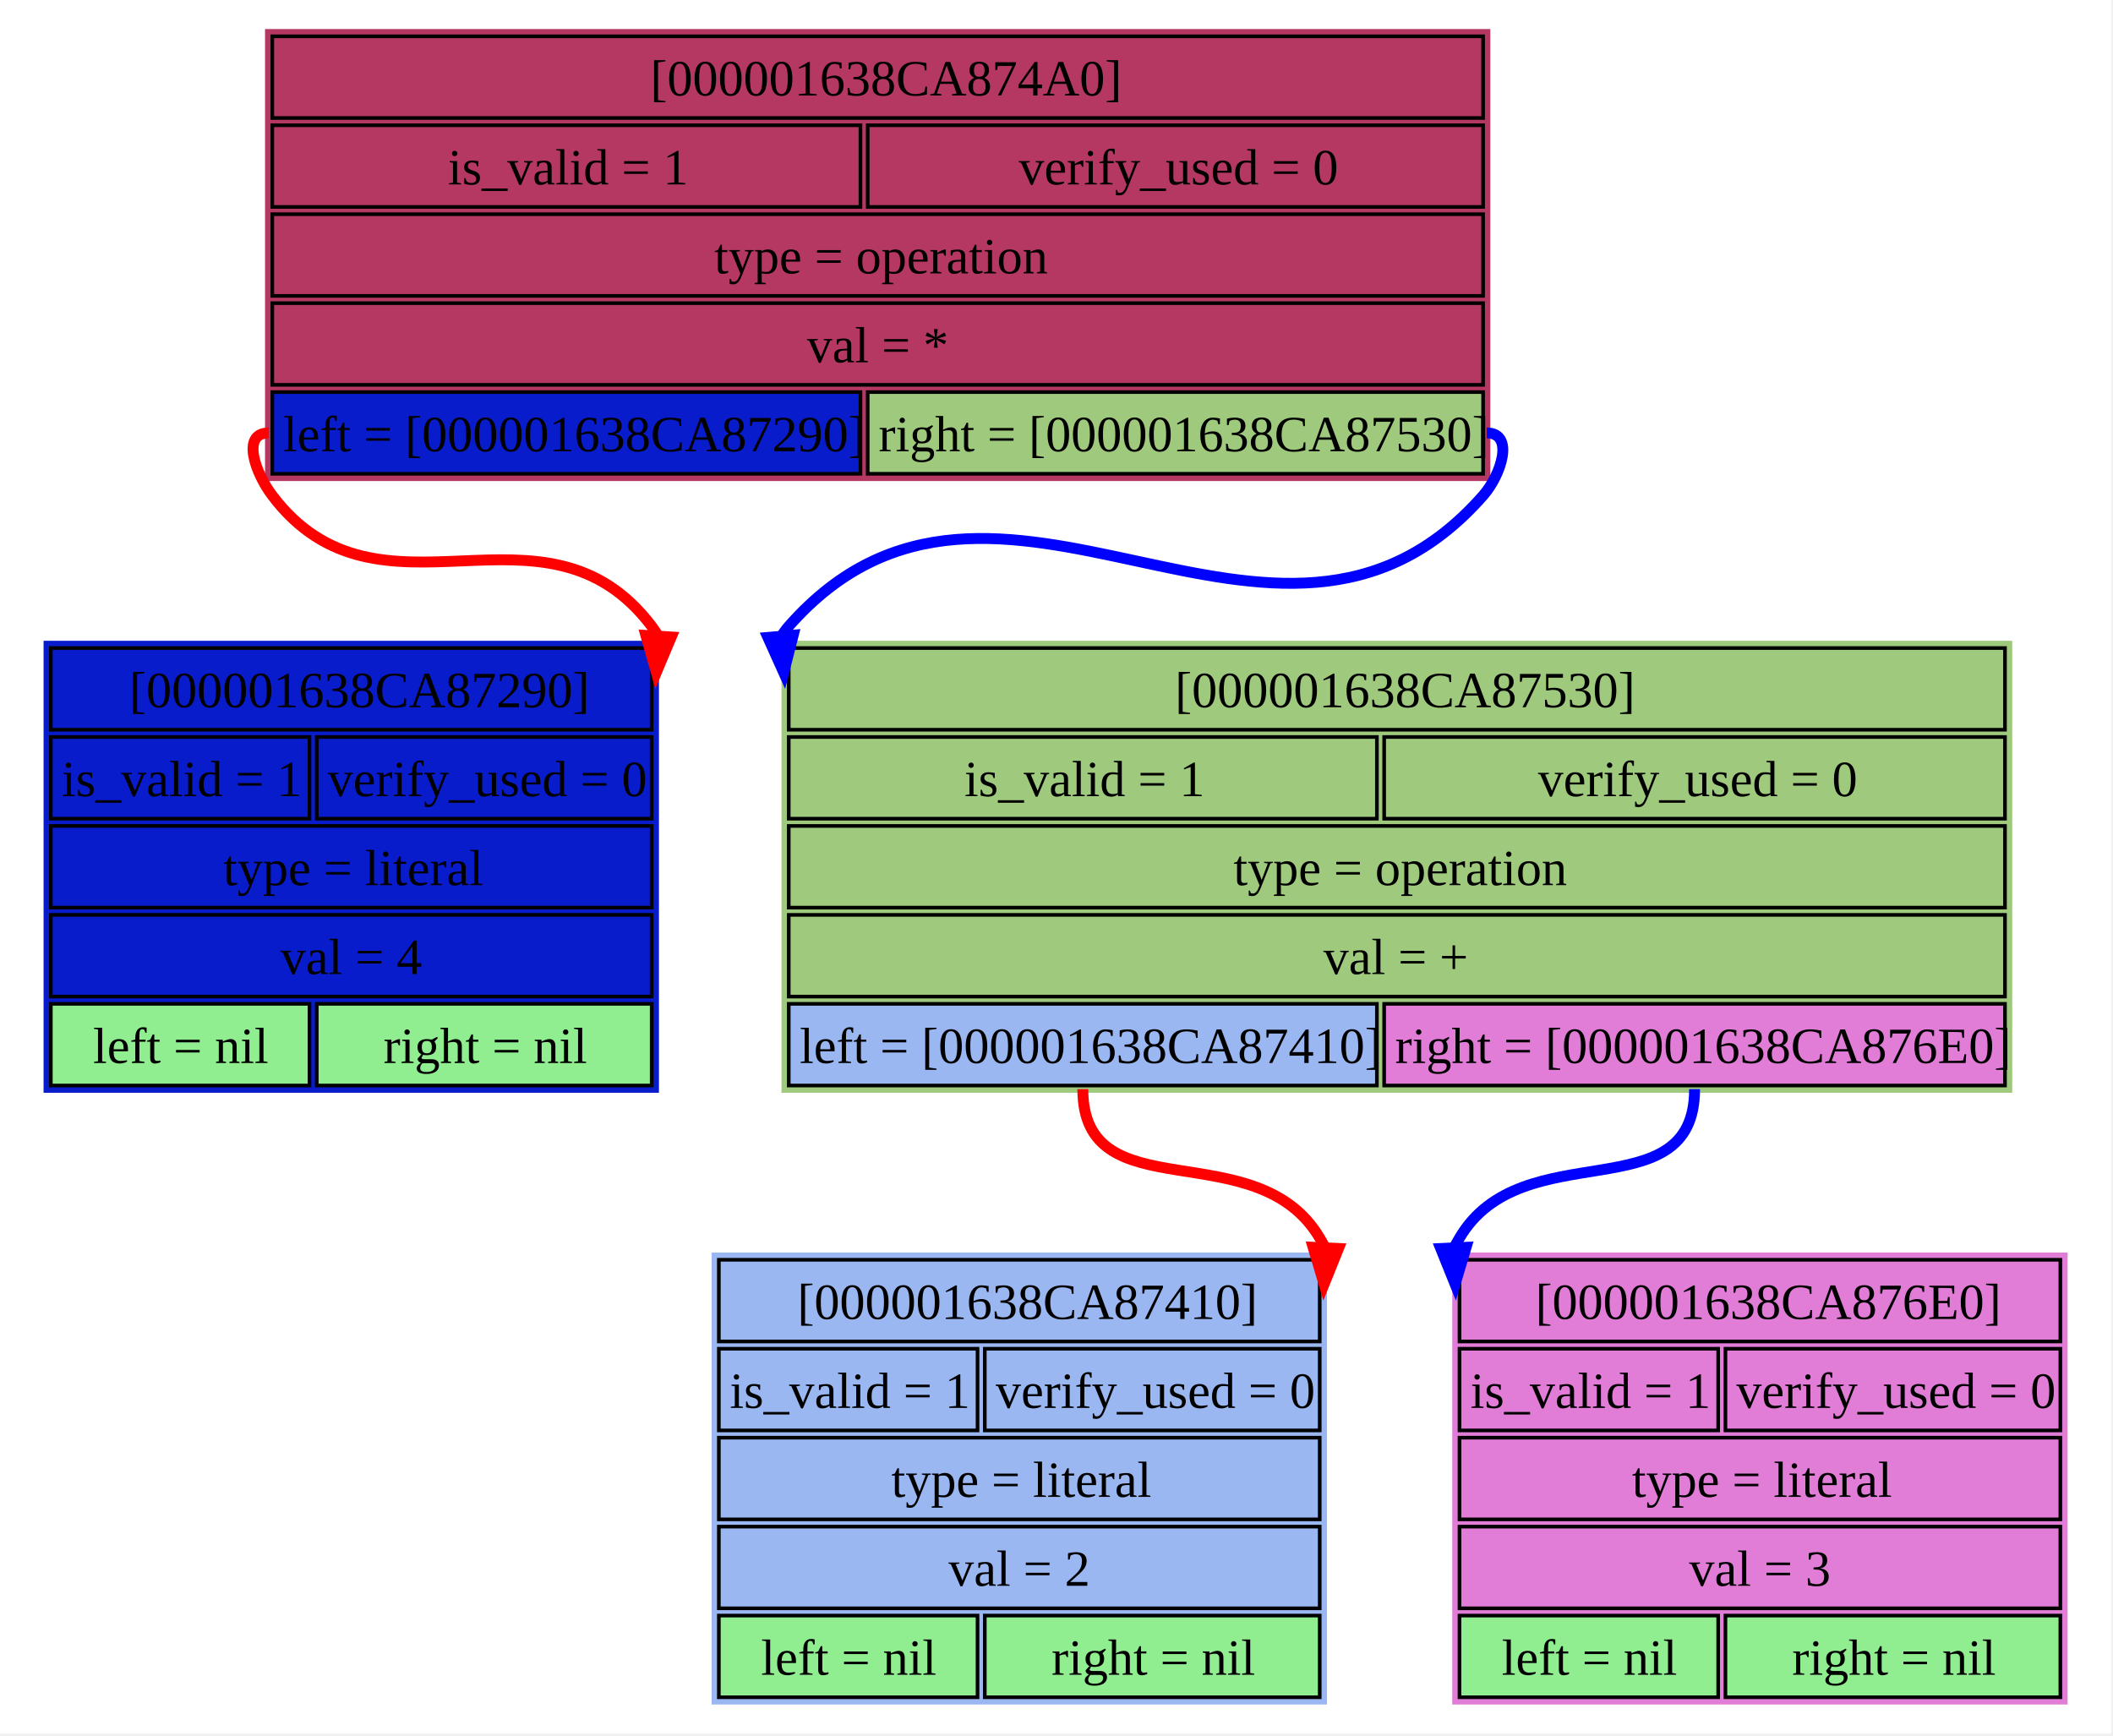
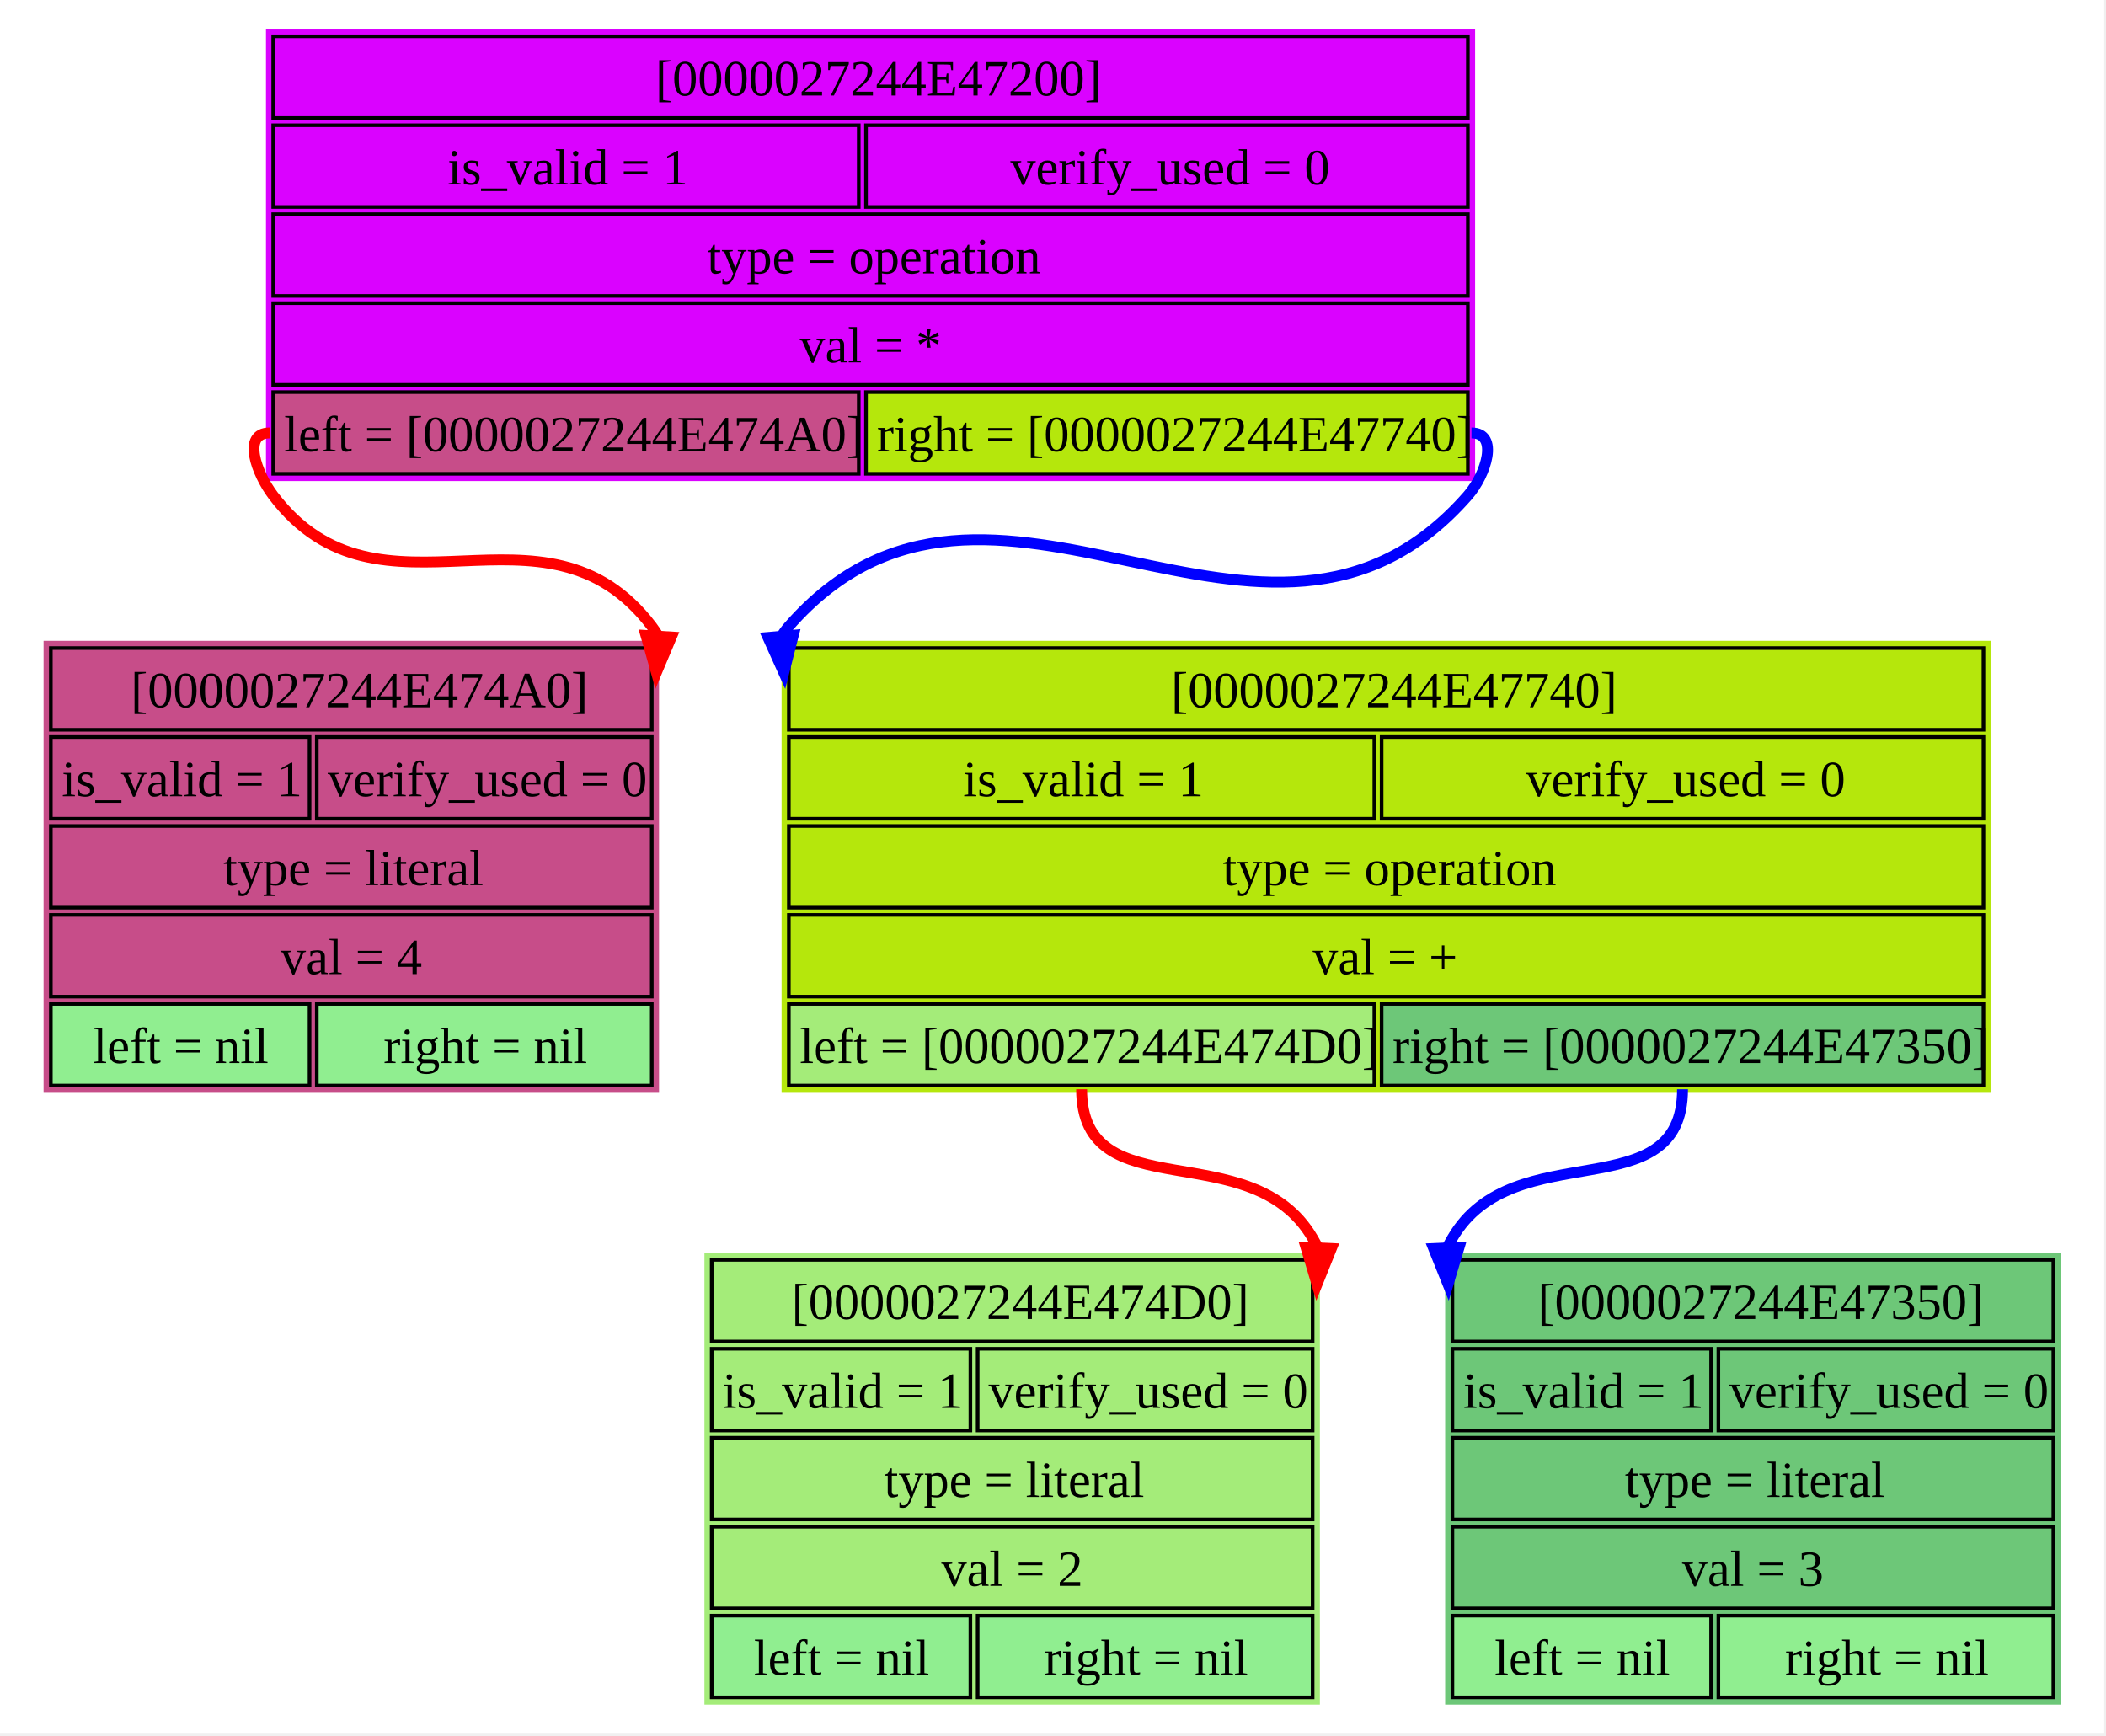
- <svg xmlns="http://www.w3.org/2000/svg" width="582pt" height="478pt" viewBox="0.00 0.00 582.00 478.00">
+ <svg xmlns="http://www.w3.org/2000/svg" width="580pt" height="478pt" viewBox="0.00 0.00 580.00 478.00">
  <g id="graph0" class="graph" transform="scale(1 1) rotate(0) translate(4 473.5)">
-     <polygon fill="white" stroke="none" points="-4,4 -4,-473.5 577.5,-473.5 577.5,4 -4,4" />
+     <polygon fill="white" stroke="none" points="-4,4 -4,-473.5 575.5,-473.5 575.5,4 -4,4" />
    <g id="node1" class="node">
-       <polygon fill="#b43861" stroke="none" points="69,-341 69,-465.5 406.5,-465.5 406.5,-341 69,-341" />
-       <polygon fill="none" stroke="black" points="71,-441 71,-463.5 404.5,-463.5 404.5,-441 71,-441" />
-       <text xml:space="preserve" text-anchor="start" x="175.12" y="-447.2" font-family="Times New Roman,serif" font-size="14.00">[000001638CA874A0]</text>
-       <polygon fill="none" stroke="black" points="71,-416.5 71,-439 233,-439 233,-416.5 71,-416.5" />
-       <text xml:space="preserve" text-anchor="start" x="119.38" y="-422.7" font-family="Times New Roman,serif" font-size="14.00">is_valid = 1</text>
-       <polygon fill="none" stroke="black" points="235,-416.5 235,-439 404.5,-439 404.5,-416.5 235,-416.5" />
-       <text xml:space="preserve" text-anchor="start" x="276.62" y="-422.7" font-family="Times New Roman,serif" font-size="14.00">verify_used = 0</text>
-       <polygon fill="none" stroke="black" points="71,-392 71,-414.5 404.5,-414.5 404.5,-392 71,-392" />
-       <text xml:space="preserve" text-anchor="start" x="192.75" y="-398.2" font-family="Times New Roman,serif" font-size="14.00">type = operation</text>
-       <polygon fill="none" stroke="black" points="71,-367.5 71,-390 404.5,-390 404.5,-367.5 71,-367.5" />
-       <text xml:space="preserve" text-anchor="start" x="218.25" y="-373.7" font-family="Times New Roman,serif" font-size="14.00">val = *</text>
-       <polygon fill="#091ccb" stroke="none" points="71,-343 71,-365.5 233,-365.5 233,-343 71,-343" />
-       <polygon fill="none" stroke="black" points="71,-343 71,-365.5 233,-365.5 233,-343 71,-343" />
-       <text xml:space="preserve" text-anchor="start" x="74" y="-349.2" font-family="Times New Roman,serif" font-size="14.00">left = [000001638CA87290]</text>
-       <polygon fill="#9fca7e" stroke="none" points="235,-343 235,-365.5 404.5,-365.5 404.5,-343 235,-343" />
-       <polygon fill="none" stroke="black" points="235,-343 235,-365.5 404.5,-365.5 404.5,-343 235,-343" />
-       <text xml:space="preserve" text-anchor="start" x="238" y="-349.2" font-family="Times New Roman,serif" font-size="14.00">right = [000001638CA87530]</text>
+       <polygon fill="#da02ff" stroke="none" points="69.25,-341 69.25,-465.5 402.25,-465.5 402.25,-341 69.25,-341" />
+       <polygon fill="none" stroke="black" points="71.25,-441 71.25,-463.5 400.25,-463.5 400.25,-441 71.25,-441" />
+       <text xml:space="preserve" text-anchor="start" x="176.5" y="-447.2" font-family="Times New Roman,serif" font-size="14.00">[0000027244E47200]</text>
+       <polygon fill="none" stroke="black" points="71.25,-416.5 71.25,-439 232.5,-439 232.5,-416.5 71.25,-416.5" />
+       <text xml:space="preserve" text-anchor="start" x="119.25" y="-422.7" font-family="Times New Roman,serif" font-size="14.00">is_valid = 1</text>
+       <polygon fill="none" stroke="black" points="234.5,-416.5 234.5,-439 400.25,-439 400.25,-416.5 234.5,-416.5" />
+       <text xml:space="preserve" text-anchor="start" x="274.25" y="-422.7" font-family="Times New Roman,serif" font-size="14.00">verify_used = 0</text>
+       <polygon fill="none" stroke="black" points="71.25,-392 71.25,-414.5 400.25,-414.5 400.25,-392 71.25,-392" />
+       <text xml:space="preserve" text-anchor="start" x="190.75" y="-398.2" font-family="Times New Roman,serif" font-size="14.00">type = operation</text>
+       <polygon fill="none" stroke="black" points="71.25,-367.5 71.25,-390 400.25,-390 400.25,-367.5 71.25,-367.5" />
+       <text xml:space="preserve" text-anchor="start" x="216.25" y="-373.7" font-family="Times New Roman,serif" font-size="14.00">val = *</text>
+       <polygon fill="#c74d89" stroke="none" points="71.25,-343 71.25,-365.5 232.5,-365.5 232.5,-343 71.25,-343" />
+       <polygon fill="none" stroke="black" points="71.25,-343 71.25,-365.5 232.5,-365.5 232.5,-343 71.25,-343" />
+       <text xml:space="preserve" text-anchor="start" x="74.25" y="-349.2" font-family="Times New Roman,serif" font-size="14.00">left = [0000027244E474A0]</text>
+       <polygon fill="#b5e70c" stroke="none" points="234.5,-343 234.5,-365.5 400.25,-365.5 400.25,-343 234.5,-343" />
+       <polygon fill="none" stroke="black" points="234.5,-343 234.5,-365.5 400.25,-365.5 400.25,-343 234.5,-343" />
+       <text xml:space="preserve" text-anchor="start" x="237.5" y="-349.2" font-family="Times New Roman,serif" font-size="14.00">right = [0000027244E47740]</text>
    </g>
    <g id="node2" class="node">
-       <polygon fill="#091ccb" stroke="none" points="8,-172.5 8,-297 177.5,-297 177.5,-172.5 8,-172.5" />
+       <polygon fill="#c74d89" stroke="none" points="8,-172.5 8,-297 177.5,-297 177.5,-172.5 8,-172.5" />
      <polygon fill="none" stroke="black" points="10,-272.5 10,-295 175.5,-295 175.5,-272.5 10,-272.5" />
-       <text xml:space="preserve" text-anchor="start" x="31.62" y="-278.7" font-family="Times New Roman,serif" font-size="14.00">[000001638CA87290]</text>
+       <text xml:space="preserve" text-anchor="start" x="32" y="-278.7" font-family="Times New Roman,serif" font-size="14.00">[0000027244E474A0]</text>
      <polygon fill="none" stroke="black" points="10,-248 10,-270.5 81.25,-270.5 81.25,-248 10,-248" />
      <text xml:space="preserve" text-anchor="start" x="13" y="-254.2" font-family="Times New Roman,serif" font-size="14.00">is_valid = 1</text>
      <polygon fill="none" stroke="black" points="83.25,-248 83.25,-270.5 175.5,-270.5 175.5,-248 83.25,-248" />
      <text xml:space="preserve" text-anchor="start" x="86.25" y="-254.2" font-family="Times New Roman,serif" font-size="14.00">verify_used = 0</text>
      <polygon fill="none" stroke="black" points="10,-223.5 10,-246 175.5,-246 175.5,-223.5 10,-223.5" />
      <text xml:space="preserve" text-anchor="start" x="57.5" y="-229.7" font-family="Times New Roman,serif" font-size="14.00">type = literal</text>
      <polygon fill="none" stroke="black" points="10,-199 10,-221.5 175.5,-221.5 175.5,-199 10,-199" />
      <text xml:space="preserve" text-anchor="start" x="73.25" y="-205.2" font-family="Times New Roman,serif" font-size="14.00">val = 4</text>
      <polygon fill="lightgreen" stroke="none" points="10,-174.5 10,-197 81.25,-197 81.25,-174.5 10,-174.5" />
      <polygon fill="none" stroke="black" points="10,-174.5 10,-197 81.25,-197 81.25,-174.5 10,-174.5" />
      <text xml:space="preserve" text-anchor="start" x="21.62" y="-180.7" font-family="Times New Roman,serif" font-size="14.00">left = nil</text>
      <polygon fill="lightgreen" stroke="none" points="83.25,-174.5 83.25,-197 175.5,-197 175.5,-174.5 83.25,-174.5" />
      <polygon fill="none" stroke="black" points="83.25,-174.5 83.25,-197 175.5,-197 175.5,-174.5 83.25,-174.5" />
      <text xml:space="preserve" text-anchor="start" x="101.62" y="-180.7" font-family="Times New Roman,serif" font-size="14.00">right = nil</text>
    </g>
    <g id="edge1" class="edge">
-       <path fill="none" stroke="red" stroke-width="3" d="M70,-354.25C62.32,-354.25 66.36,-343.12 71,-337 100.67,-297.85 145.83,-340.15 175.5,-301 176.15,-300.14 176.79,-299.18 177.39,-298.17" />
+       <path fill="none" stroke="red" stroke-width="3" d="M70.25,-354.25C62.57,-354.25 66.61,-343.12 71.25,-337 100.84,-297.92 145.91,-340.08 175.5,-301 176.15,-300.14 176.79,-299.18 177.39,-298.17" />
      <polygon fill="red" stroke="red" stroke-width="3" points="180.89,-298.05 176.78,-288.28 173.9,-298.48 180.89,-298.05" />
    </g>
    <g id="node3" class="node">
-       <polygon fill="#9fca7e" stroke="none" points="211.25,-172.5 211.25,-297 550.25,-297 550.25,-172.5 211.25,-172.5" />
-       <polygon fill="none" stroke="black" points="213.25,-272.5 213.25,-295 548.25,-295 548.25,-272.5 213.25,-272.5" />
-       <text xml:space="preserve" text-anchor="start" x="319.62" y="-278.7" font-family="Times New Roman,serif" font-size="14.00">[000001638CA87530]</text>
-       <polygon fill="none" stroke="black" points="213.25,-248 213.25,-270.5 375.25,-270.5 375.25,-248 213.25,-248" />
-       <text xml:space="preserve" text-anchor="start" x="261.62" y="-254.2" font-family="Times New Roman,serif" font-size="14.00">is_valid = 1</text>
-       <polygon fill="none" stroke="black" points="377.25,-248 377.25,-270.5 548.25,-270.5 548.25,-248 377.25,-248" />
-       <text xml:space="preserve" text-anchor="start" x="419.62" y="-254.2" font-family="Times New Roman,serif" font-size="14.00">verify_used = 0</text>
-       <polygon fill="none" stroke="black" points="213.25,-223.5 213.25,-246 548.25,-246 548.25,-223.5 213.25,-223.5" />
-       <text xml:space="preserve" text-anchor="start" x="335.75" y="-229.7" font-family="Times New Roman,serif" font-size="14.00">type = operation</text>
-       <polygon fill="none" stroke="black" points="213.25,-199 213.25,-221.5 548.25,-221.5 548.25,-199 213.25,-199" />
-       <text xml:space="preserve" text-anchor="start" x="360.5" y="-205.2" font-family="Times New Roman,serif" font-size="14.00">val = +</text>
-       <polygon fill="#9ab7f1" stroke="none" points="213.25,-174.5 213.25,-197 375.25,-197 375.25,-174.5 213.25,-174.5" />
-       <polygon fill="none" stroke="black" points="213.25,-174.5 213.25,-197 375.25,-197 375.25,-174.5 213.25,-174.5" />
-       <text xml:space="preserve" text-anchor="start" x="216.25" y="-180.7" font-family="Times New Roman,serif" font-size="14.00">left = [000001638CA87410]</text>
-       <polygon fill="#e17dd7" stroke="none" points="377.25,-174.5 377.25,-197 548.25,-197 548.25,-174.5 377.25,-174.5" />
-       <polygon fill="none" stroke="black" points="377.25,-174.5 377.25,-197 548.25,-197 548.25,-174.5 377.25,-174.5" />
-       <text xml:space="preserve" text-anchor="start" x="380.25" y="-180.7" font-family="Times New Roman,serif" font-size="14.00">right = [000001638CA876E0]</text>
+       <polygon fill="#b5e70c" stroke="none" points="211.25,-172.5 211.25,-297 544.25,-297 544.25,-172.5 211.25,-172.5" />
+       <polygon fill="none" stroke="black" points="213.25,-272.5 213.25,-295 542.25,-295 542.25,-272.5 213.25,-272.5" />
+       <text xml:space="preserve" text-anchor="start" x="318.5" y="-278.7" font-family="Times New Roman,serif" font-size="14.00">[0000027244E47740]</text>
+       <polygon fill="none" stroke="black" points="213.25,-248 213.25,-270.5 374.5,-270.5 374.5,-248 213.25,-248" />
+       <text xml:space="preserve" text-anchor="start" x="261.25" y="-254.2" font-family="Times New Roman,serif" font-size="14.00">is_valid = 1</text>
+       <polygon fill="none" stroke="black" points="376.5,-248 376.5,-270.5 542.25,-270.5 542.25,-248 376.5,-248" />
+       <text xml:space="preserve" text-anchor="start" x="416.25" y="-254.2" font-family="Times New Roman,serif" font-size="14.00">verify_used = 0</text>
+       <polygon fill="none" stroke="black" points="213.25,-223.5 213.25,-246 542.25,-246 542.25,-223.5 213.25,-223.5" />
+       <text xml:space="preserve" text-anchor="start" x="332.75" y="-229.7" font-family="Times New Roman,serif" font-size="14.00">type = operation</text>
+       <polygon fill="none" stroke="black" points="213.25,-199 213.25,-221.5 542.25,-221.5 542.25,-199 213.25,-199" />
+       <text xml:space="preserve" text-anchor="start" x="357.5" y="-205.2" font-family="Times New Roman,serif" font-size="14.00">val = +</text>
+       <polygon fill="#a4ec79" stroke="none" points="213.25,-174.5 213.25,-197 374.5,-197 374.5,-174.5 213.25,-174.5" />
+       <polygon fill="none" stroke="black" points="213.25,-174.5 213.25,-197 374.5,-197 374.5,-174.5 213.25,-174.5" />
+       <text xml:space="preserve" text-anchor="start" x="216.25" y="-180.7" font-family="Times New Roman,serif" font-size="14.00">left = [0000027244E474D0]</text>
+       <polygon fill="#6dc778" stroke="none" points="376.5,-174.5 376.5,-197 542.25,-197 542.25,-174.5 376.5,-174.5" />
+       <polygon fill="none" stroke="black" points="376.5,-174.5 376.5,-197 542.25,-197 542.25,-174.5 376.5,-174.5" />
+       <text xml:space="preserve" text-anchor="start" x="379.5" y="-180.7" font-family="Times New Roman,serif" font-size="14.00">right = [0000027244E47350]</text>
    </g>
    <g id="edge2" class="edge">
-       <path fill="none" stroke="blue" stroke-width="3" d="M405.5,-354.25C413.18,-354.25 409.57,-342.77 404.5,-337 347.38,-272.05 270.37,-365.95 213.25,-301 212.46,-300.1 211.7,-299.06 211.02,-297.94" />
+       <path fill="none" stroke="blue" stroke-width="3" d="M401.25,-354.25C408.93,-354.25 405.31,-342.78 400.25,-337 344.49,-273.33 269.01,-364.67 213.25,-301 212.46,-300.1 211.7,-299.06 211.02,-297.94" />
      <polygon fill="blue" stroke="blue" stroke-width="3" points="214.48,-298.54 211.86,-288.27 207.51,-297.93 214.48,-298.54" />
    </g>
    <g id="node4" class="node">
-       <polygon fill="#9ab7f1" stroke="none" points="192,-4 192,-128.5 361.5,-128.5 361.5,-4 192,-4" />
-       <polygon fill="none" stroke="black" points="194,-104 194,-126.5 359.5,-126.5 359.5,-104 194,-104" />
-       <text xml:space="preserve" text-anchor="start" x="215.62" y="-110.2" font-family="Times New Roman,serif" font-size="14.00">[000001638CA87410]</text>
-       <polygon fill="none" stroke="black" points="194,-79.5 194,-102 265.25,-102 265.25,-79.5 194,-79.5" />
-       <text xml:space="preserve" text-anchor="start" x="197" y="-85.7" font-family="Times New Roman,serif" font-size="14.00">is_valid = 1</text>
-       <polygon fill="none" stroke="black" points="267.25,-79.5 267.25,-102 359.5,-102 359.5,-79.5 267.25,-79.5" />
-       <text xml:space="preserve" text-anchor="start" x="270.25" y="-85.7" font-family="Times New Roman,serif" font-size="14.00">verify_used = 0</text>
-       <polygon fill="none" stroke="black" points="194,-55 194,-77.5 359.5,-77.5 359.5,-55 194,-55" />
-       <text xml:space="preserve" text-anchor="start" x="241.5" y="-61.2" font-family="Times New Roman,serif" font-size="14.00">type = literal</text>
-       <polygon fill="none" stroke="black" points="194,-30.5 194,-53 359.5,-53 359.5,-30.5 194,-30.5" />
-       <text xml:space="preserve" text-anchor="start" x="257.25" y="-36.7" font-family="Times New Roman,serif" font-size="14.00">val = 2</text>
-       <polygon fill="lightgreen" stroke="none" points="194,-6 194,-28.5 265.25,-28.5 265.25,-6 194,-6" />
-       <polygon fill="none" stroke="black" points="194,-6 194,-28.5 265.25,-28.5 265.25,-6 194,-6" />
-       <text xml:space="preserve" text-anchor="start" x="205.62" y="-12.2" font-family="Times New Roman,serif" font-size="14.00">left = nil</text>
-       <polygon fill="lightgreen" stroke="none" points="267.25,-6 267.25,-28.5 359.5,-28.5 359.5,-6 267.25,-6" />
-       <polygon fill="none" stroke="black" points="267.25,-6 267.25,-28.5 359.5,-28.5 359.5,-6 267.25,-6" />
-       <text xml:space="preserve" text-anchor="start" x="285.62" y="-12.2" font-family="Times New Roman,serif" font-size="14.00">right = nil</text>
+       <polygon fill="#a4ec79" stroke="none" points="190,-4 190,-128.5 359.5,-128.5 359.5,-4 190,-4" />
+       <polygon fill="none" stroke="black" points="192,-104 192,-126.5 357.5,-126.5 357.5,-104 192,-104" />
+       <text xml:space="preserve" text-anchor="start" x="214" y="-110.2" font-family="Times New Roman,serif" font-size="14.00">[0000027244E474D0]</text>
+       <polygon fill="none" stroke="black" points="192,-79.5 192,-102 263.25,-102 263.25,-79.5 192,-79.5" />
+       <text xml:space="preserve" text-anchor="start" x="195" y="-85.7" font-family="Times New Roman,serif" font-size="14.00">is_valid = 1</text>
+       <polygon fill="none" stroke="black" points="265.25,-79.5 265.25,-102 357.5,-102 357.5,-79.5 265.25,-79.5" />
+       <text xml:space="preserve" text-anchor="start" x="268.25" y="-85.7" font-family="Times New Roman,serif" font-size="14.00">verify_used = 0</text>
+       <polygon fill="none" stroke="black" points="192,-55 192,-77.5 357.5,-77.5 357.5,-55 192,-55" />
+       <text xml:space="preserve" text-anchor="start" x="239.5" y="-61.2" font-family="Times New Roman,serif" font-size="14.00">type = literal</text>
+       <polygon fill="none" stroke="black" points="192,-30.5 192,-53 357.5,-53 357.5,-30.5 192,-30.5" />
+       <text xml:space="preserve" text-anchor="start" x="255.25" y="-36.7" font-family="Times New Roman,serif" font-size="14.00">val = 2</text>
+       <polygon fill="lightgreen" stroke="none" points="192,-6 192,-28.5 263.25,-28.5 263.25,-6 192,-6" />
+       <polygon fill="none" stroke="black" points="192,-6 192,-28.5 263.25,-28.5 263.25,-6 192,-6" />
+       <text xml:space="preserve" text-anchor="start" x="203.62" y="-12.2" font-family="Times New Roman,serif" font-size="14.00">left = nil</text>
+       <polygon fill="lightgreen" stroke="none" points="265.25,-6 265.25,-28.5 357.5,-28.5 357.5,-6 265.25,-6" />
+       <polygon fill="none" stroke="black" points="265.25,-6 265.25,-28.5 357.5,-28.5 357.5,-6 265.25,-6" />
+       <text xml:space="preserve" text-anchor="start" x="283.62" y="-12.2" font-family="Times New Roman,serif" font-size="14.00">right = nil</text>
    </g>
    <g id="edge3" class="edge">
-       <path fill="none" stroke="red" stroke-width="3" d="M294.25,-173.5C294.25,-139.25 342.07,-161.98 359.5,-132.5 360.05,-131.57 360.62,-130.56 361.16,-129.51" />
-       <polygon fill="red" stroke="red" stroke-width="3" points="364.67,-129.61 360.71,-119.79 357.68,-129.94 364.67,-129.61" />
+       <path fill="none" stroke="red" stroke-width="3" d="M293.88,-173.5C293.88,-139.86 340.55,-161.56 357.5,-132.5 358.04,-131.57 358.61,-130.56 359.15,-129.51" />
+       <polygon fill="red" stroke="red" stroke-width="3" points="362.66,-129.62 358.71,-119.79 355.67,-129.94 362.66,-129.62" />
    </g>
    <g id="node5" class="node">
-       <polygon fill="#e17dd7" stroke="none" points="396,-4 396,-128.5 565.5,-128.5 565.5,-4 396,-4" />
-       <polygon fill="none" stroke="black" points="398,-104 398,-126.5 563.5,-126.5 563.5,-104 398,-104" />
-       <text xml:space="preserve" text-anchor="start" x="418.88" y="-110.2" font-family="Times New Roman,serif" font-size="14.00">[000001638CA876E0]</text>
-       <polygon fill="none" stroke="black" points="398,-79.5 398,-102 469.25,-102 469.25,-79.5 398,-79.5" />
-       <text xml:space="preserve" text-anchor="start" x="401" y="-85.7" font-family="Times New Roman,serif" font-size="14.00">is_valid = 1</text>
-       <polygon fill="none" stroke="black" points="471.25,-79.5 471.25,-102 563.5,-102 563.5,-79.5 471.25,-79.5" />
-       <text xml:space="preserve" text-anchor="start" x="474.25" y="-85.7" font-family="Times New Roman,serif" font-size="14.00">verify_used = 0</text>
-       <polygon fill="none" stroke="black" points="398,-55 398,-77.5 563.5,-77.5 563.5,-55 398,-55" />
-       <text xml:space="preserve" text-anchor="start" x="445.5" y="-61.2" font-family="Times New Roman,serif" font-size="14.00">type = literal</text>
-       <polygon fill="none" stroke="black" points="398,-30.5 398,-53 563.5,-53 563.5,-30.5 398,-30.5" />
-       <text xml:space="preserve" text-anchor="start" x="461.25" y="-36.7" font-family="Times New Roman,serif" font-size="14.00">val = 3</text>
-       <polygon fill="lightgreen" stroke="none" points="398,-6 398,-28.5 469.25,-28.5 469.25,-6 398,-6" />
-       <polygon fill="none" stroke="black" points="398,-6 398,-28.5 469.25,-28.5 469.25,-6 398,-6" />
-       <text xml:space="preserve" text-anchor="start" x="409.62" y="-12.2" font-family="Times New Roman,serif" font-size="14.00">left = nil</text>
-       <polygon fill="lightgreen" stroke="none" points="471.25,-6 471.25,-28.5 563.5,-28.5 563.5,-6 471.25,-6" />
-       <polygon fill="none" stroke="black" points="471.25,-6 471.25,-28.5 563.5,-28.5 563.5,-6 471.25,-6" />
-       <text xml:space="preserve" text-anchor="start" x="489.62" y="-12.2" font-family="Times New Roman,serif" font-size="14.00">right = nil</text>
+       <polygon fill="#6dc778" stroke="none" points="394,-4 394,-128.5 563.5,-128.5 563.5,-4 394,-4" />
+       <polygon fill="none" stroke="black" points="396,-104 396,-126.5 561.5,-126.5 561.5,-104 396,-104" />
+       <text xml:space="preserve" text-anchor="start" x="419.5" y="-110.2" font-family="Times New Roman,serif" font-size="14.00">[0000027244E47350]</text>
+       <polygon fill="none" stroke="black" points="396,-79.5 396,-102 467.25,-102 467.25,-79.5 396,-79.5" />
+       <text xml:space="preserve" text-anchor="start" x="399" y="-85.7" font-family="Times New Roman,serif" font-size="14.00">is_valid = 1</text>
+       <polygon fill="none" stroke="black" points="469.25,-79.5 469.25,-102 561.5,-102 561.5,-79.5 469.25,-79.5" />
+       <text xml:space="preserve" text-anchor="start" x="472.25" y="-85.7" font-family="Times New Roman,serif" font-size="14.00">verify_used = 0</text>
+       <polygon fill="none" stroke="black" points="396,-55 396,-77.5 561.5,-77.5 561.5,-55 396,-55" />
+       <text xml:space="preserve" text-anchor="start" x="443.5" y="-61.2" font-family="Times New Roman,serif" font-size="14.00">type = literal</text>
+       <polygon fill="none" stroke="black" points="396,-30.5 396,-53 561.5,-53 561.5,-30.5 396,-30.5" />
+       <text xml:space="preserve" text-anchor="start" x="459.25" y="-36.7" font-family="Times New Roman,serif" font-size="14.00">val = 3</text>
+       <polygon fill="lightgreen" stroke="none" points="396,-6 396,-28.5 467.25,-28.5 467.25,-6 396,-6" />
+       <polygon fill="none" stroke="black" points="396,-6 396,-28.5 467.25,-28.5 467.25,-6 396,-6" />
+       <text xml:space="preserve" text-anchor="start" x="407.62" y="-12.2" font-family="Times New Roman,serif" font-size="14.00">left = nil</text>
+       <polygon fill="lightgreen" stroke="none" points="469.25,-6 469.25,-28.5 561.5,-28.5 561.5,-6 469.25,-6" />
+       <polygon fill="none" stroke="black" points="469.25,-6 469.25,-28.5 561.5,-28.5 561.5,-6 469.25,-6" />
+       <text xml:space="preserve" text-anchor="start" x="487.62" y="-12.2" font-family="Times New Roman,serif" font-size="14.00">right = nil</text>
    </g>
    <g id="edge4" class="edge">
-       <path fill="none" stroke="blue" stroke-width="3" d="M462.75,-173.5C462.75,-139.44 415.28,-161.85 398,-132.5 397.45,-131.57 396.89,-130.56 396.34,-129.51" />
-       <polygon fill="blue" stroke="blue" stroke-width="3" points="399.82,-129.94 396.79,-119.79 392.83,-129.61 399.82,-129.94" />
+       <path fill="none" stroke="blue" stroke-width="3" d="M459.38,-173.5C459.38,-139.95 412.88,-161.49 396,-132.5 395.46,-131.57 394.89,-130.55 394.35,-129.5" />
+       <polygon fill="blue" stroke="blue" stroke-width="3" points="397.83,-129.93 394.79,-119.79 390.84,-129.62 397.83,-129.93" />
    </g>
  </g>
</svg>
